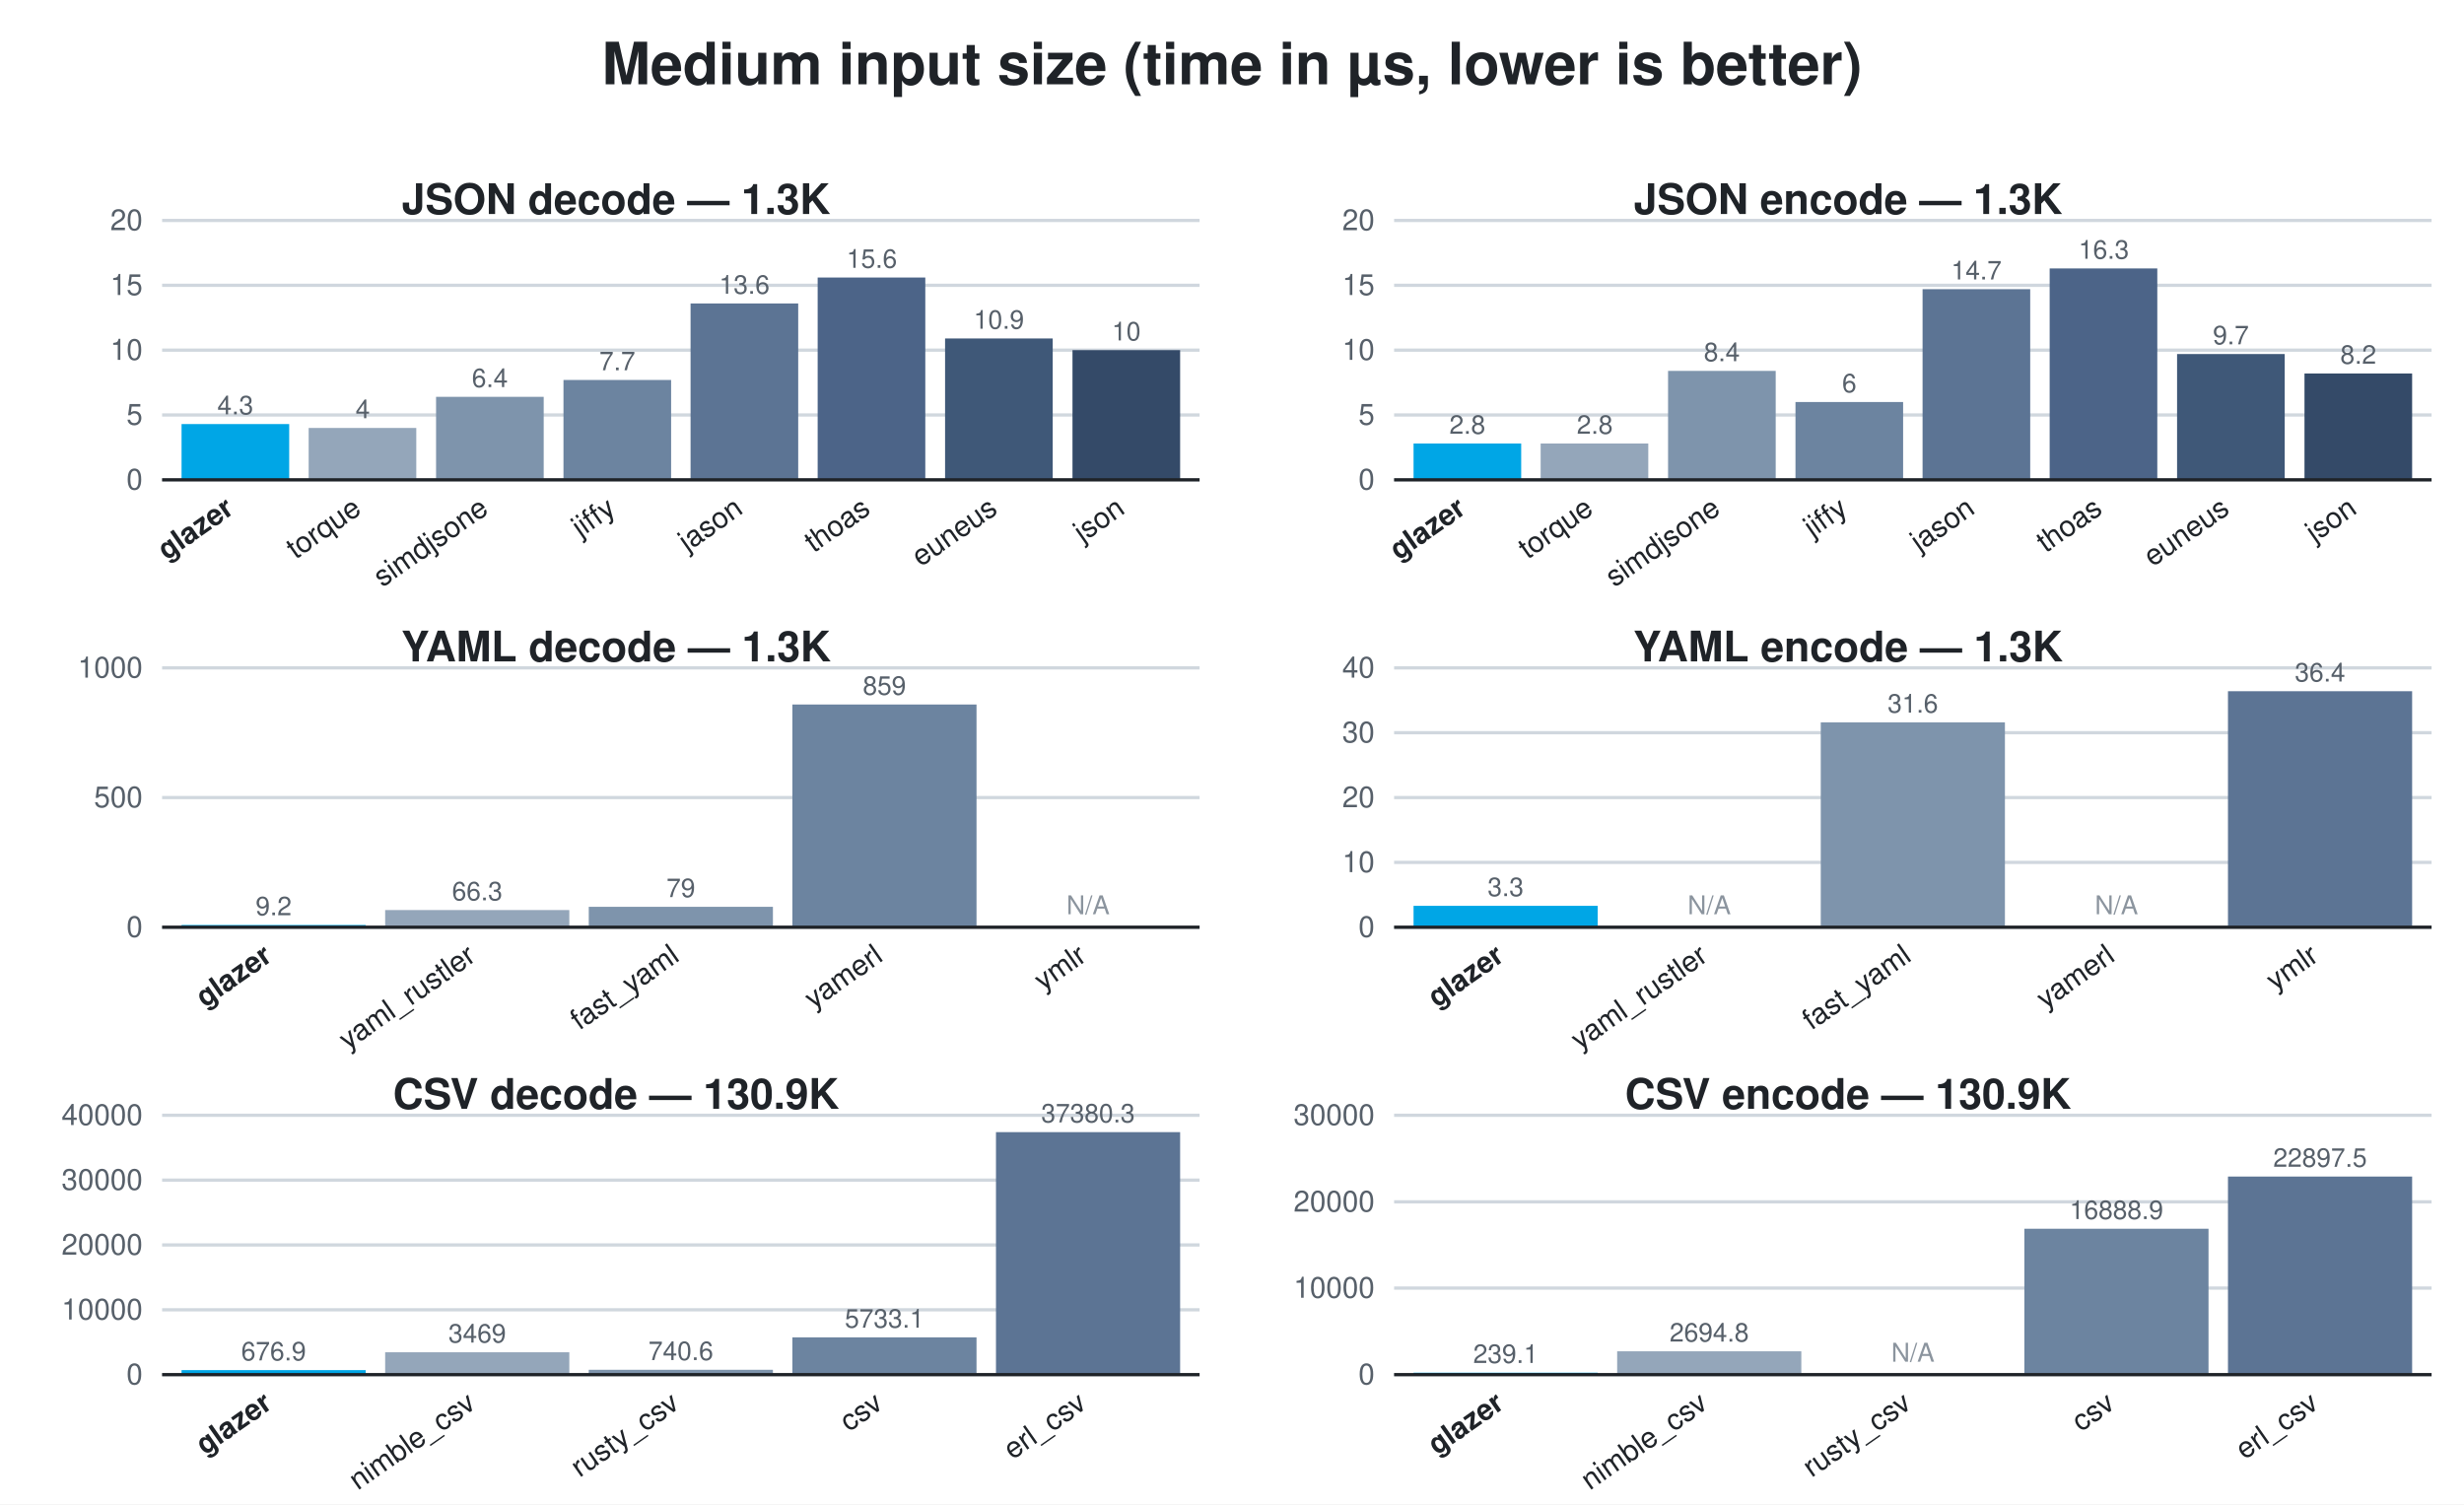
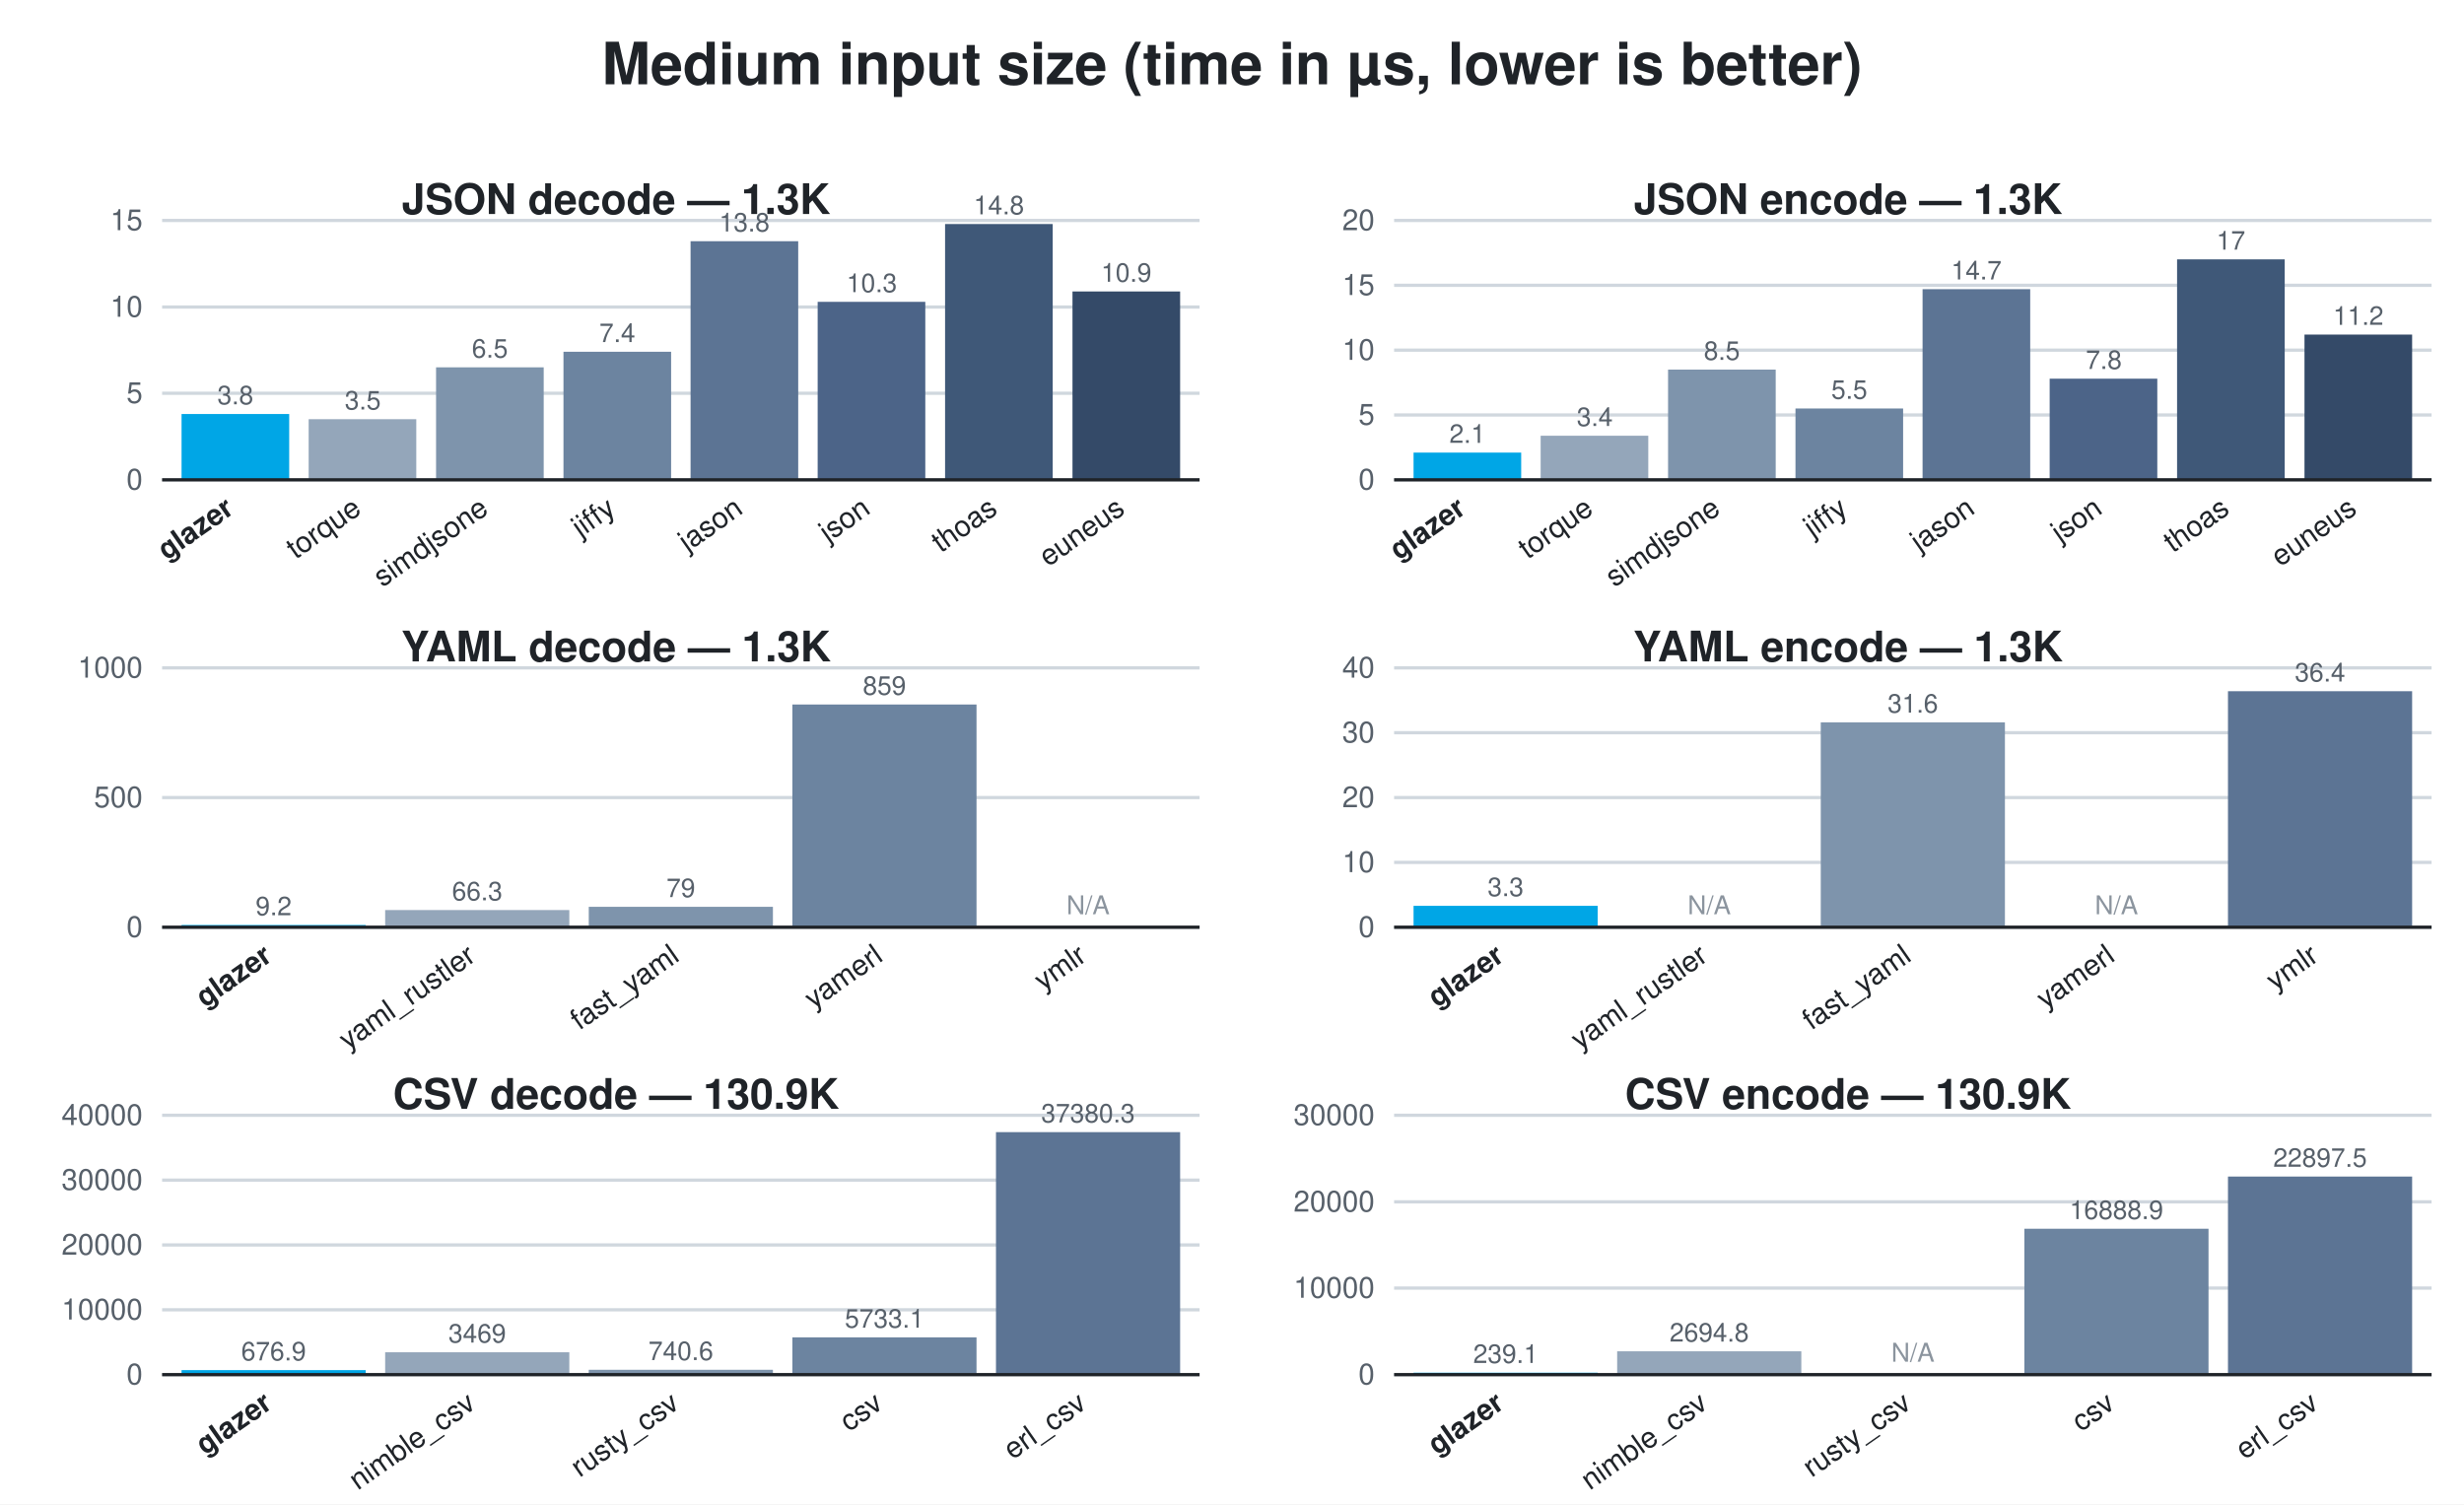
<svg xmlns="http://www.w3.org/2000/svg" width="760" height="464" viewBox="0 0 760 464" font-family="Helvetica, Arial, sans-serif">
  <style>
    .bg     { fill: #ffffff; }
    .fg     { fill: #1f2328; }
    .muted  { fill: #57606a; }
    .faint  { fill: #8b949e; }
    .grid   { stroke: #d0d7de; }
    .axis   { stroke: #1f2328; }
    .bar-0 { fill: #aab8c8; }
    .bar-1 { fill: #94a6ba; }
    .bar-2 { fill: #7e94ac; }
    .bar-3 { fill: #6c84a0; }
    .bar-4 { fill: #5c7494; }
    .bar-5 { fill: #4c6488; }
    .bar-6 { fill: #3f5878; }
    .bar-7 { fill: #344a68; }
    .bar-8 { fill: #2a3c58; }
    .bar-9 { fill: #1f2e48; }
    .bar-glazer { fill: #00a6e6; }
    @media (prefers-color-scheme: dark) {
      .bg     { fill: #0d1117; }
      .fg     { fill: #e6edf3; }
      .muted  { fill: #c9d1d9; }
      .faint  { fill: #8b949e; }
      .grid   { stroke: #30363d; }
      .axis   { stroke: #e6edf3; }
      .bar-0 { fill: #9aacc0; }
      .bar-1 { fill: #8398b0; }
      .bar-2 { fill: #6e84a0; }
      .bar-3 { fill: #5c7290; }
      .bar-4 { fill: #4c6080; }
      .bar-5 { fill: #3e5070; }
      .bar-6 { fill: #324060; }
      .bar-7 { fill: #283450; }
      .bar-8 { fill: #1f2840; }
      .bar-9 { fill: #161c30; }
      .bar-glazer { fill: #00b5fe; }
    }
  </style>
  <rect width="760" height="464" class="bg" />
  <text x="380.0" y="26" text-anchor="middle" font-size="18" font-weight="bold" class="fg">Medium input size (time in µs, lower is better)</text>
  <text x="190.0" y="66.0" text-anchor="middle" font-size="13" font-weight="bold" class="fg">JSON decode — 1.3K</text>
  <line x1="50.0" y1="148.0" x2="370.0" y2="148.0" class="grid" stroke-width="1" />
  <text x="44.0" y="151.0" text-anchor="end" font-size="9" class="muted">0</text>
-   <line x1="50.0" y1="128.0" x2="370.0" y2="128.0" class="grid" stroke-width="1" />
-   <text x="44.0" y="131.0" text-anchor="end" font-size="9" class="muted">5</text>
-   <line x1="50.0" y1="108.0" x2="370.0" y2="108.0" class="grid" stroke-width="1" />
-   <text x="44.0" y="111.0" text-anchor="end" font-size="9" class="muted">10</text>
-   <line x1="50.0" y1="88.0" x2="370.0" y2="88.0" class="grid" stroke-width="1" />
-   <text x="44.0" y="91.0" text-anchor="end" font-size="9" class="muted">15</text>
+   <line x1="50.0" y1="121.3" x2="370.0" y2="121.3" class="grid" stroke-width="1" />
+   <text x="44.0" y="124.3" text-anchor="end" font-size="9" class="muted">5</text>
+   <line x1="50.0" y1="94.7" x2="370.0" y2="94.7" class="grid" stroke-width="1" />
+   <text x="44.0" y="97.7" text-anchor="end" font-size="9" class="muted">10</text>
  <line x1="50.0" y1="68.0" x2="370.0" y2="68.0" class="grid" stroke-width="1" />
-   <text x="44.0" y="71.0" text-anchor="end" font-size="9" class="muted">20</text>
-   <rect x="56.0" y="130.8" width="33.2" height="17.2" class="bar-glazer" />
-   <text x="72.6" y="127.8" text-anchor="middle" font-size="8" class="muted">4.3</text>
+   <text x="44.0" y="71.0" text-anchor="end" font-size="9" class="muted">15</text>
+   <rect x="56.0" y="127.7" width="33.2" height="20.3" class="bar-glazer" />
+   <text x="72.6" y="124.7" text-anchor="middle" font-size="8" class="muted">3.8</text>
  <text x="72.6" y="158.0" text-anchor="end" font-size="9" class="fg" font-weight="bold" transform="rotate(-35 72.6,158.0)">glazer</text>
-   <rect x="95.2" y="132.0" width="33.2" height="16.0" class="bar-1" />
-   <text x="111.9" y="129.0" text-anchor="middle" font-size="8" class="muted">4</text>
+   <rect x="95.2" y="129.3" width="33.2" height="18.7" class="bar-1" />
+   <text x="111.9" y="126.3" text-anchor="middle" font-size="8" class="muted">3.5</text>
  <text x="111.9" y="158.0" text-anchor="end" font-size="9" class="fg" transform="rotate(-35 111.9,158.0)">torque</text>
-   <rect x="134.5" y="122.4" width="33.2" height="25.6" class="bar-2" />
-   <text x="151.1" y="119.4" text-anchor="middle" font-size="8" class="muted">6.4</text>
+   <rect x="134.5" y="113.3" width="33.2" height="34.7" class="bar-2" />
+   <text x="151.1" y="110.3" text-anchor="middle" font-size="8" class="muted">6.5</text>
  <text x="151.1" y="158.0" text-anchor="end" font-size="9" class="fg" transform="rotate(-35 151.1,158.0)">simdjsone</text>
-   <rect x="173.8" y="117.2" width="33.2" height="30.8" class="bar-3" />
-   <text x="190.4" y="114.2" text-anchor="middle" font-size="8" class="muted">7.7</text>
+   <rect x="173.8" y="108.5" width="33.2" height="39.5" class="bar-3" />
+   <text x="190.4" y="105.5" text-anchor="middle" font-size="8" class="muted">7.4</text>
  <text x="190.4" y="158.0" text-anchor="end" font-size="9" class="fg" transform="rotate(-35 190.4,158.0)">jiffy</text>
-   <rect x="213.0" y="93.6" width="33.2" height="54.4" class="bar-4" />
-   <text x="229.6" y="90.6" text-anchor="middle" font-size="8" class="muted">13.6</text>
+   <rect x="213.0" y="74.4" width="33.2" height="73.6" class="bar-4" />
+   <text x="229.6" y="71.4" text-anchor="middle" font-size="8" class="muted">13.8</text>
  <text x="229.6" y="158.0" text-anchor="end" font-size="9" class="fg" transform="rotate(-35 229.6,158.0)">jason</text>
-   <rect x="252.2" y="85.6" width="33.2" height="62.4" class="bar-5" />
-   <text x="268.9" y="82.6" text-anchor="middle" font-size="8" class="muted">15.6</text>
-   <text x="268.9" y="158.0" text-anchor="end" font-size="9" class="fg" transform="rotate(-35 268.9,158.0)">thoas</text>
-   <rect x="291.5" y="104.4" width="33.2" height="43.6" class="bar-6" />
-   <text x="308.1" y="101.4" text-anchor="middle" font-size="8" class="muted">10.9</text>
-   <text x="308.1" y="158.0" text-anchor="end" font-size="9" class="fg" transform="rotate(-35 308.1,158.0)">euneus</text>
-   <rect x="330.8" y="108.0" width="33.2" height="40.0" class="bar-7" />
-   <text x="347.4" y="105.0" text-anchor="middle" font-size="8" class="muted">10</text>
-   <text x="347.4" y="158.0" text-anchor="end" font-size="9" class="fg" transform="rotate(-35 347.4,158.0)">json</text>
+   <rect x="252.2" y="93.1" width="33.2" height="54.9" class="bar-5" />
+   <text x="268.9" y="90.1" text-anchor="middle" font-size="8" class="muted">10.3</text>
+   <text x="268.9" y="158.0" text-anchor="end" font-size="9" class="fg" transform="rotate(-35 268.9,158.0)">json</text>
+   <rect x="291.5" y="69.1" width="33.2" height="78.9" class="bar-6" />
+   <text x="308.1" y="66.1" text-anchor="middle" font-size="8" class="muted">14.8</text>
+   <text x="308.1" y="158.0" text-anchor="end" font-size="9" class="fg" transform="rotate(-35 308.1,158.0)">thoas</text>
+   <rect x="330.8" y="89.9" width="33.2" height="58.1" class="bar-7" />
+   <text x="347.4" y="86.9" text-anchor="middle" font-size="8" class="muted">10.9</text>
+   <text x="347.4" y="158.0" text-anchor="end" font-size="9" class="fg" transform="rotate(-35 347.4,158.0)">euneus</text>
  <line x1="50.0" y1="148.0" x2="370.0" y2="148.0" class="axis" stroke-width="1" />
  <text x="570.0" y="66.0" text-anchor="middle" font-size="13" font-weight="bold" class="fg">JSON encode — 1.3K</text>
  <line x1="430.0" y1="148.0" x2="750.0" y2="148.0" class="grid" stroke-width="1" />
  <text x="424.0" y="151.0" text-anchor="end" font-size="9" class="muted">0</text>
  <line x1="430.0" y1="128.0" x2="750.0" y2="128.0" class="grid" stroke-width="1" />
  <text x="424.0" y="131.0" text-anchor="end" font-size="9" class="muted">5</text>
  <line x1="430.0" y1="108.0" x2="750.0" y2="108.0" class="grid" stroke-width="1" />
  <text x="424.0" y="111.0" text-anchor="end" font-size="9" class="muted">10</text>
  <line x1="430.0" y1="88.0" x2="750.0" y2="88.0" class="grid" stroke-width="1" />
  <text x="424.0" y="91.0" text-anchor="end" font-size="9" class="muted">15</text>
  <line x1="430.0" y1="68.0" x2="750.0" y2="68.0" class="grid" stroke-width="1" />
  <text x="424.0" y="71.0" text-anchor="end" font-size="9" class="muted">20</text>
-   <rect x="436.0" y="136.8" width="33.2" height="11.2" class="bar-glazer" />
-   <text x="452.6" y="133.8" text-anchor="middle" font-size="8" class="muted">2.8</text>
+   <rect x="436.0" y="139.6" width="33.2" height="8.4" class="bar-glazer" />
+   <text x="452.6" y="136.6" text-anchor="middle" font-size="8" class="muted">2.1</text>
  <text x="452.6" y="158.0" text-anchor="end" font-size="9" class="fg" font-weight="bold" transform="rotate(-35 452.6,158.0)">glazer</text>
-   <rect x="475.2" y="136.8" width="33.2" height="11.2" class="bar-1" />
-   <text x="491.9" y="133.8" text-anchor="middle" font-size="8" class="muted">2.8</text>
+   <rect x="475.2" y="134.4" width="33.2" height="13.6" class="bar-1" />
+   <text x="491.9" y="131.4" text-anchor="middle" font-size="8" class="muted">3.4</text>
  <text x="491.9" y="158.0" text-anchor="end" font-size="9" class="fg" transform="rotate(-35 491.9,158.0)">torque</text>
-   <rect x="514.5" y="114.4" width="33.2" height="33.6" class="bar-2" />
-   <text x="531.1" y="111.4" text-anchor="middle" font-size="8" class="muted">8.4</text>
+   <rect x="514.5" y="114.0" width="33.2" height="34.0" class="bar-2" />
+   <text x="531.1" y="111.0" text-anchor="middle" font-size="8" class="muted">8.5</text>
  <text x="531.1" y="158.0" text-anchor="end" font-size="9" class="fg" transform="rotate(-35 531.1,158.0)">simdjsone</text>
-   <rect x="553.8" y="124.0" width="33.2" height="24.0" class="bar-3" />
-   <text x="570.4" y="121.0" text-anchor="middle" font-size="8" class="muted">6</text>
+   <rect x="553.8" y="126.0" width="33.2" height="22.0" class="bar-3" />
+   <text x="570.4" y="123.0" text-anchor="middle" font-size="8" class="muted">5.5</text>
  <text x="570.4" y="158.0" text-anchor="end" font-size="9" class="fg" transform="rotate(-35 570.4,158.0)">jiffy</text>
  <rect x="593.0" y="89.2" width="33.2" height="58.8" class="bar-4" />
  <text x="609.6" y="86.2" text-anchor="middle" font-size="8" class="muted">14.7</text>
  <text x="609.6" y="158.0" text-anchor="end" font-size="9" class="fg" transform="rotate(-35 609.6,158.0)">jason</text>
-   <rect x="632.2" y="82.8" width="33.2" height="65.2" class="bar-5" />
-   <text x="648.9" y="79.8" text-anchor="middle" font-size="8" class="muted">16.3</text>
-   <text x="648.9" y="158.0" text-anchor="end" font-size="9" class="fg" transform="rotate(-35 648.9,158.0)">thoas</text>
-   <rect x="671.5" y="109.2" width="33.2" height="38.8" class="bar-6" />
-   <text x="688.1" y="106.2" text-anchor="middle" font-size="8" class="muted">9.7</text>
-   <text x="688.1" y="158.0" text-anchor="end" font-size="9" class="fg" transform="rotate(-35 688.1,158.0)">euneus</text>
-   <rect x="710.8" y="115.2" width="33.2" height="32.8" class="bar-7" />
-   <text x="727.4" y="112.2" text-anchor="middle" font-size="8" class="muted">8.2</text>
-   <text x="727.4" y="158.0" text-anchor="end" font-size="9" class="fg" transform="rotate(-35 727.4,158.0)">json</text>
+   <rect x="632.2" y="116.8" width="33.2" height="31.2" class="bar-5" />
+   <text x="648.9" y="113.8" text-anchor="middle" font-size="8" class="muted">7.8</text>
+   <text x="648.9" y="158.0" text-anchor="end" font-size="9" class="fg" transform="rotate(-35 648.9,158.0)">json</text>
+   <rect x="671.5" y="80.0" width="33.2" height="68.0" class="bar-6" />
+   <text x="688.1" y="77.0" text-anchor="middle" font-size="8" class="muted">17</text>
+   <text x="688.1" y="158.0" text-anchor="end" font-size="9" class="fg" transform="rotate(-35 688.1,158.0)">thoas</text>
+   <rect x="710.8" y="103.2" width="33.2" height="44.8" class="bar-7" />
+   <text x="727.4" y="100.2" text-anchor="middle" font-size="8" class="muted">11.2</text>
+   <text x="727.4" y="158.0" text-anchor="end" font-size="9" class="fg" transform="rotate(-35 727.4,158.0)">euneus</text>
  <line x1="430.0" y1="148.0" x2="750.0" y2="148.0" class="axis" stroke-width="1" />
  <text x="190.0" y="204.0" text-anchor="middle" font-size="13" font-weight="bold" class="fg">YAML decode — 1.3K</text>
  <line x1="50.0" y1="286.0" x2="370.0" y2="286.0" class="grid" stroke-width="1" />
  <text x="44.0" y="289.0" text-anchor="end" font-size="9" class="muted">0</text>
  <line x1="50.0" y1="246.0" x2="370.0" y2="246.0" class="grid" stroke-width="1" />
  <text x="44.0" y="249.0" text-anchor="end" font-size="9" class="muted">500</text>
  <line x1="50.0" y1="206.0" x2="370.0" y2="206.0" class="grid" stroke-width="1" />
  <text x="44.0" y="209.0" text-anchor="end" font-size="9" class="muted">1000</text>
  <rect x="56.0" y="285.3" width="56.8" height="0.7" class="bar-glazer" />
  <text x="84.4" y="282.3" text-anchor="middle" font-size="8" class="muted">9.2</text>
  <text x="84.4" y="296.0" text-anchor="end" font-size="9" class="fg" font-weight="bold" transform="rotate(-35 84.4,296.0)">glazer</text>
  <rect x="118.8" y="280.7" width="56.8" height="5.3" class="bar-1" />
  <text x="147.2" y="277.7" text-anchor="middle" font-size="8" class="muted">66.3</text>
  <text x="147.2" y="296.0" text-anchor="end" font-size="9" class="fg" transform="rotate(-35 147.2,296.0)">yaml_rustler</text>
  <rect x="181.6" y="279.7" width="56.8" height="6.3" class="bar-2" />
  <text x="210.0" y="276.7" text-anchor="middle" font-size="8" class="muted">79</text>
  <text x="210.0" y="296.0" text-anchor="end" font-size="9" class="fg" transform="rotate(-35 210.0,296.0)">fast_yaml</text>
  <rect x="244.4" y="217.3" width="56.8" height="68.7" class="bar-3" />
  <text x="272.8" y="214.3" text-anchor="middle" font-size="8" class="muted">859</text>
  <text x="272.8" y="296.0" text-anchor="end" font-size="9" class="fg" transform="rotate(-35 272.8,296.0)">yamerl</text>
  <text x="335.6" y="282.0" text-anchor="middle" font-size="8" class="faint">N/A</text>
  <text x="335.6" y="296.0" text-anchor="end" font-size="9" class="fg" transform="rotate(-35 335.6,296.0)">ymlr</text>
  <line x1="50.0" y1="286.0" x2="370.0" y2="286.0" class="axis" stroke-width="1" />
  <text x="570.0" y="204.0" text-anchor="middle" font-size="13" font-weight="bold" class="fg">YAML encode — 1.3K</text>
  <line x1="430.0" y1="286.0" x2="750.0" y2="286.0" class="grid" stroke-width="1" />
  <text x="424.0" y="289.0" text-anchor="end" font-size="9" class="muted">0</text>
  <line x1="430.0" y1="266.0" x2="750.0" y2="266.0" class="grid" stroke-width="1" />
  <text x="424.0" y="269.0" text-anchor="end" font-size="9" class="muted">10</text>
  <line x1="430.0" y1="246.0" x2="750.0" y2="246.0" class="grid" stroke-width="1" />
  <text x="424.0" y="249.0" text-anchor="end" font-size="9" class="muted">20</text>
  <line x1="430.0" y1="226.0" x2="750.0" y2="226.0" class="grid" stroke-width="1" />
  <text x="424.0" y="229.0" text-anchor="end" font-size="9" class="muted">30</text>
  <line x1="430.0" y1="206.0" x2="750.0" y2="206.0" class="grid" stroke-width="1" />
  <text x="424.0" y="209.0" text-anchor="end" font-size="9" class="muted">40</text>
  <rect x="436.0" y="279.4" width="56.8" height="6.6" class="bar-glazer" />
  <text x="464.4" y="276.4" text-anchor="middle" font-size="8" class="muted">3.3</text>
  <text x="464.4" y="296.0" text-anchor="end" font-size="9" class="fg" font-weight="bold" transform="rotate(-35 464.4,296.0)">glazer</text>
  <text x="527.2" y="282.0" text-anchor="middle" font-size="8" class="faint">N/A</text>
  <text x="527.2" y="296.0" text-anchor="end" font-size="9" class="fg" transform="rotate(-35 527.2,296.0)">yaml_rustler</text>
  <rect x="561.6" y="222.8" width="56.8" height="63.2" class="bar-2" />
  <text x="590.0" y="219.8" text-anchor="middle" font-size="8" class="muted">31.6</text>
  <text x="590.0" y="296.0" text-anchor="end" font-size="9" class="fg" transform="rotate(-35 590.0,296.0)">fast_yaml</text>
  <text x="652.8" y="282.0" text-anchor="middle" font-size="8" class="faint">N/A</text>
  <text x="652.8" y="296.0" text-anchor="end" font-size="9" class="fg" transform="rotate(-35 652.8,296.0)">yamerl</text>
  <rect x="687.2" y="213.2" width="56.8" height="72.8" class="bar-4" />
  <text x="715.6" y="210.2" text-anchor="middle" font-size="8" class="muted">36.4</text>
  <text x="715.6" y="296.0" text-anchor="end" font-size="9" class="fg" transform="rotate(-35 715.6,296.0)">ymlr</text>
  <line x1="430.0" y1="286.0" x2="750.0" y2="286.0" class="axis" stroke-width="1" />
  <text x="190.0" y="342.0" text-anchor="middle" font-size="13" font-weight="bold" class="fg">CSV decode — 130.9K</text>
  <line x1="50.0" y1="424.0" x2="370.0" y2="424.0" class="grid" stroke-width="1" />
  <text x="44.0" y="427.0" text-anchor="end" font-size="9" class="muted">0</text>
  <line x1="50.0" y1="404.0" x2="370.0" y2="404.0" class="grid" stroke-width="1" />
  <text x="44.0" y="407.0" text-anchor="end" font-size="9" class="muted">10000</text>
  <line x1="50.0" y1="384.0" x2="370.0" y2="384.0" class="grid" stroke-width="1" />
  <text x="44.0" y="387.0" text-anchor="end" font-size="9" class="muted">20000</text>
  <line x1="50.0" y1="364.0" x2="370.0" y2="364.0" class="grid" stroke-width="1" />
  <text x="44.0" y="367.0" text-anchor="end" font-size="9" class="muted">30000</text>
  <line x1="50.0" y1="344.0" x2="370.0" y2="344.0" class="grid" stroke-width="1" />
  <text x="44.0" y="347.0" text-anchor="end" font-size="9" class="muted">40000</text>
  <rect x="56.0" y="422.6" width="56.8" height="1.4" class="bar-glazer" />
  <text x="84.4" y="419.6" text-anchor="middle" font-size="8" class="muted">676.9</text>
  <text x="84.4" y="434.0" text-anchor="end" font-size="9" class="fg" font-weight="bold" transform="rotate(-35 84.4,434.0)">glazer</text>
  <rect x="118.8" y="417.1" width="56.8" height="6.9" class="bar-1" />
  <text x="147.2" y="414.1" text-anchor="middle" font-size="8" class="muted">3469</text>
  <text x="147.2" y="434.0" text-anchor="end" font-size="9" class="fg" transform="rotate(-35 147.2,434.0)">nimble_csv</text>
  <rect x="181.6" y="422.5" width="56.8" height="1.5" class="bar-2" />
  <text x="210.0" y="419.5" text-anchor="middle" font-size="8" class="muted">740.6</text>
  <text x="210.0" y="434.0" text-anchor="end" font-size="9" class="fg" transform="rotate(-35 210.0,434.0)">rusty_csv</text>
  <rect x="244.4" y="412.5" width="56.8" height="11.5" class="bar-3" />
  <text x="272.8" y="409.5" text-anchor="middle" font-size="8" class="muted">5733.1</text>
  <text x="272.8" y="434.0" text-anchor="end" font-size="9" class="fg" transform="rotate(-35 272.8,434.0)">csv</text>
  <rect x="307.2" y="349.2" width="56.8" height="74.8" class="bar-4" />
  <text x="335.6" y="346.2" text-anchor="middle" font-size="8" class="muted">37380.3</text>
  <text x="335.6" y="434.0" text-anchor="end" font-size="9" class="fg" transform="rotate(-35 335.6,434.0)">erl_csv</text>
  <line x1="50.0" y1="424.0" x2="370.0" y2="424.0" class="axis" stroke-width="1" />
  <text x="570.0" y="342.0" text-anchor="middle" font-size="13" font-weight="bold" class="fg">CSV encode — 130.9K</text>
  <line x1="430.0" y1="424.0" x2="750.0" y2="424.0" class="grid" stroke-width="1" />
  <text x="424.0" y="427.0" text-anchor="end" font-size="9" class="muted">0</text>
  <line x1="430.0" y1="397.3" x2="750.0" y2="397.3" class="grid" stroke-width="1" />
  <text x="424.0" y="400.3" text-anchor="end" font-size="9" class="muted">10000</text>
  <line x1="430.0" y1="370.7" x2="750.0" y2="370.7" class="grid" stroke-width="1" />
  <text x="424.0" y="373.7" text-anchor="end" font-size="9" class="muted">20000</text>
  <line x1="430.0" y1="344.0" x2="750.0" y2="344.0" class="grid" stroke-width="1" />
  <text x="424.0" y="347.0" text-anchor="end" font-size="9" class="muted">30000</text>
  <rect x="436.0" y="423.4" width="56.8" height="0.6" class="bar-glazer" />
  <text x="464.4" y="420.4" text-anchor="middle" font-size="8" class="muted">239.1</text>
  <text x="464.4" y="434.0" text-anchor="end" font-size="9" class="fg" font-weight="bold" transform="rotate(-35 464.4,434.0)">glazer</text>
  <rect x="498.8" y="416.8" width="56.8" height="7.2" class="bar-1" />
  <text x="527.2" y="413.8" text-anchor="middle" font-size="8" class="muted">2694.8</text>
  <text x="527.2" y="434.0" text-anchor="end" font-size="9" class="fg" transform="rotate(-35 527.2,434.0)">nimble_csv</text>
  <text x="590.0" y="420.0" text-anchor="middle" font-size="8" class="faint">N/A</text>
  <text x="590.0" y="434.0" text-anchor="end" font-size="9" class="fg" transform="rotate(-35 590.0,434.0)">rusty_csv</text>
  <rect x="624.4" y="379.0" width="56.8" height="45.0" class="bar-3" />
  <text x="652.8" y="376.0" text-anchor="middle" font-size="8" class="muted">16888.9</text>
  <text x="652.8" y="434.0" text-anchor="end" font-size="9" class="fg" transform="rotate(-35 652.8,434.0)">csv</text>
  <rect x="687.2" y="362.9" width="56.8" height="61.1" class="bar-4" />
  <text x="715.6" y="359.9" text-anchor="middle" font-size="8" class="muted">22897.5</text>
  <text x="715.6" y="434.0" text-anchor="end" font-size="9" class="fg" transform="rotate(-35 715.6,434.0)">erl_csv</text>
  <line x1="430.0" y1="424.0" x2="750.0" y2="424.0" class="axis" stroke-width="1" />
</svg>
